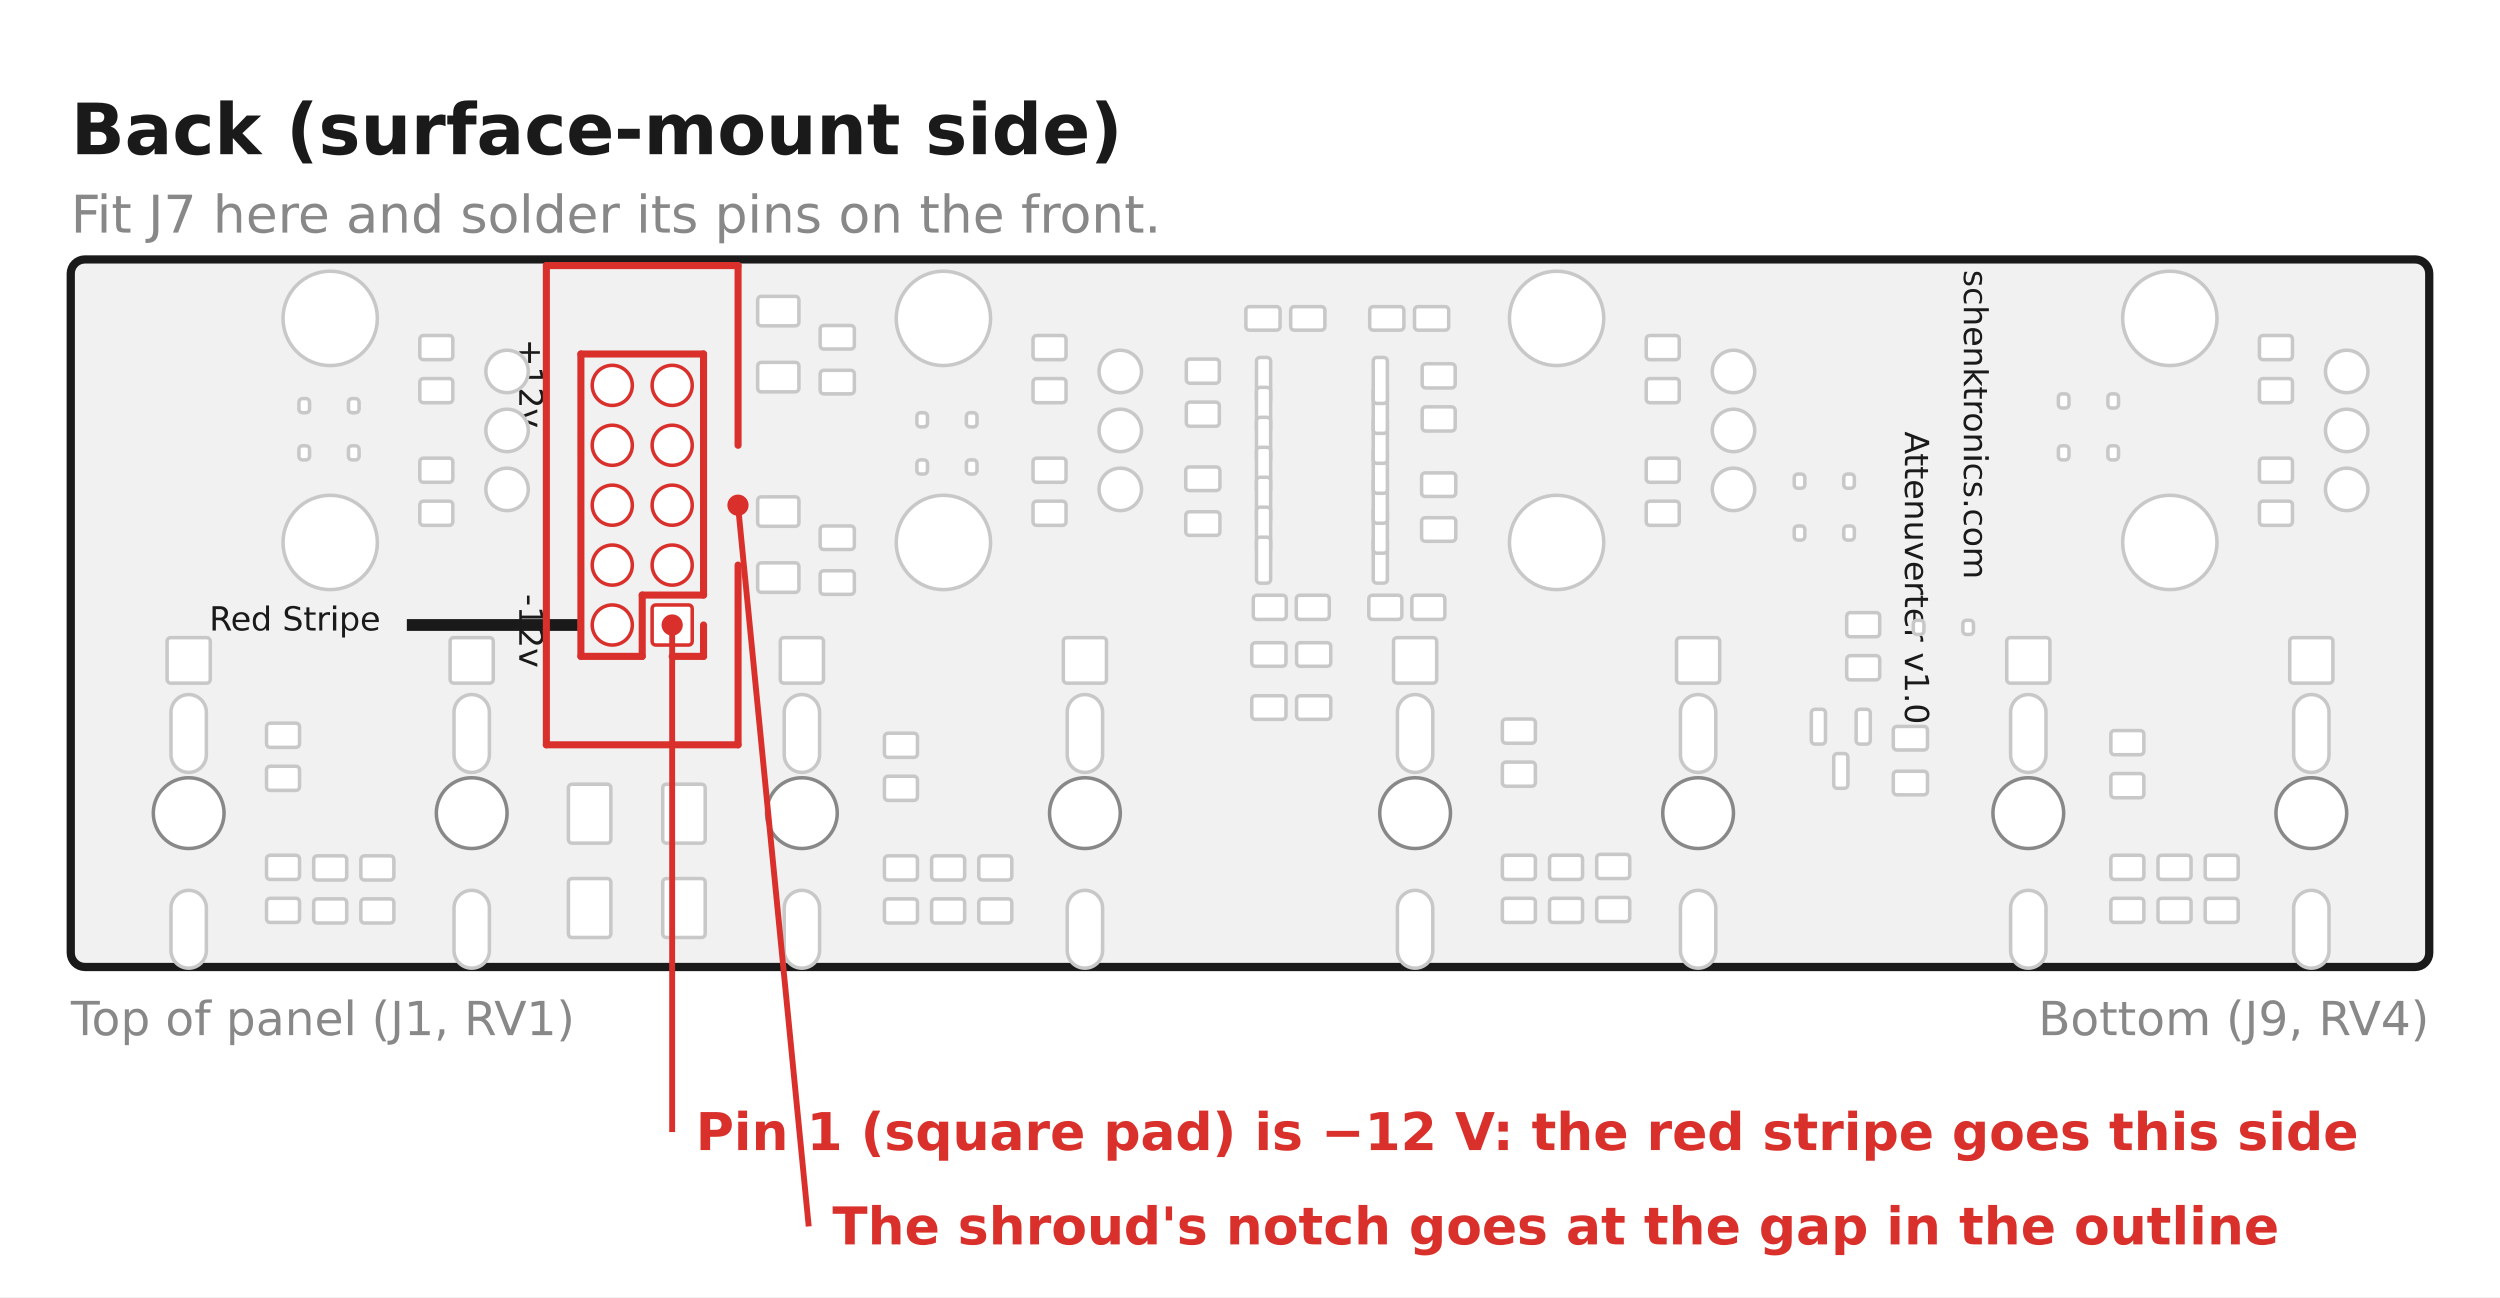
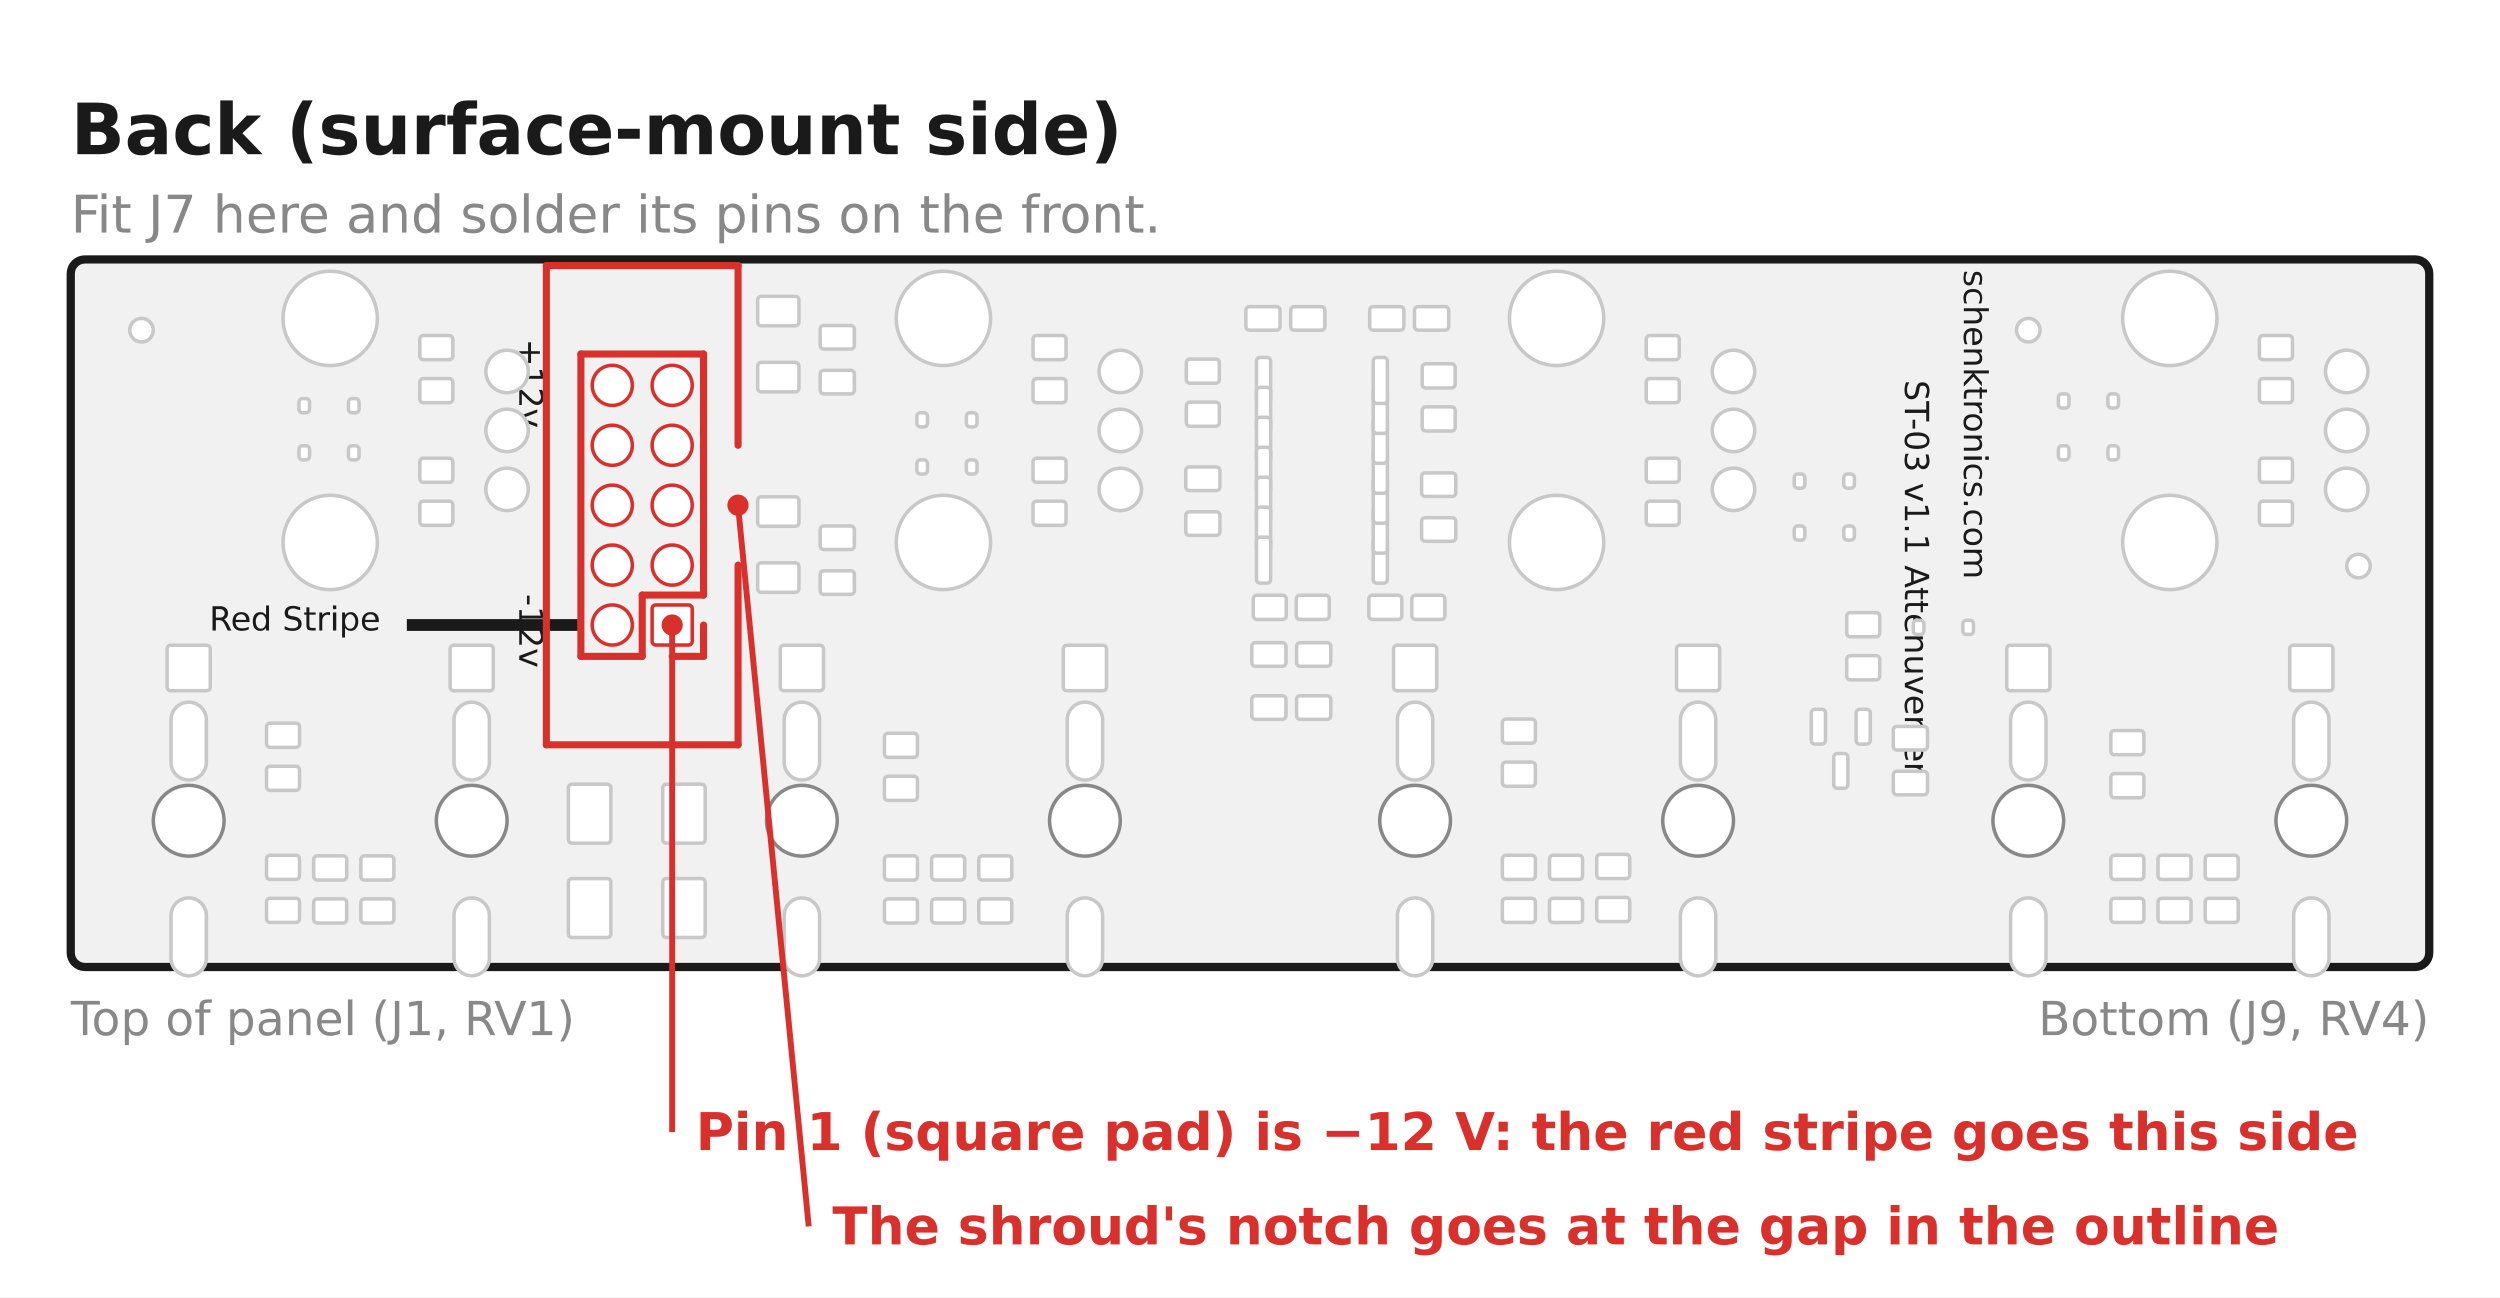
<svg xmlns="http://www.w3.org/2000/svg" viewBox="-3 -3 106 55.0" width="424" height="220">
  <rect x="-3" y="-3" width="106" height="55.0" fill="#fff" />
  <text x="0.00" y="2.50" font-family="DejaVu Sans, Helvetica, Arial, sans-serif" font-size="3" font-weight="bold" fill="#1a1a1a" text-anchor="start" dominant-baseline="central">Back (surface-mount side)</text>
  <text x="0.00" y="6.10" font-family="DejaVu Sans, Helvetica, Arial, sans-serif" font-size="2.2" font-weight="normal" fill="#888" text-anchor="start" dominant-baseline="central">Fit J7 here and solder its pins on the front.</text>
  <rect x="0" y="8" width="100.0" height="30.0" rx="0.6" fill="#f1f1f1" stroke="#1a1a1a" stroke-width="0.35" />
  <line x1="21.500" y1="23.500" x2="14.250" y2="23.500" stroke="#1a1a1a" stroke-width="0.5" />
-   <text x="78.25" y="21.50" font-family="DejaVu Sans, Helvetica, Arial, sans-serif" font-size="1.4" fill="#1a1a1a" text-anchor="middle" dominant-baseline="central" transform="rotate(-270 78.25 21.50)">Attenuverter v1.0</text>
+   <text x="78.25" y="21.50" font-family="DejaVu Sans, Helvetica, Arial, sans-serif" font-size="1.4" fill="#1a1a1a" text-anchor="middle" dominant-baseline="central" transform="rotate(-270 78.25 21.50)">ST-03 v1.1 Attenuverter</text>
  <text x="80.75" y="15.00" font-family="DejaVu Sans, Helvetica, Arial, sans-serif" font-size="1.4" fill="#1a1a1a" text-anchor="middle" dominant-baseline="central" transform="rotate(-270 80.75 15.00)">schenktronics.com</text>
  <text x="19.50" y="23.75" font-family="DejaVu Sans, Helvetica, Arial, sans-serif" font-size="1.4" fill="#1a1a1a" text-anchor="middle" dominant-baseline="central" transform="rotate(-270 19.50 23.75)">-12v</text>
  <text x="19.50" y="13.25" font-family="DejaVu Sans, Helvetica, Arial, sans-serif" font-size="1.4" fill="#1a1a1a" text-anchor="middle" dominant-baseline="central" transform="rotate(-270 19.50 13.25)">+12v</text>
  <text x="9.50" y="23.25" font-family="DejaVu Sans, Helvetica, Arial, sans-serif" font-size="1.4" fill="#1a1a1a" text-anchor="middle" dominant-baseline="central" transform="rotate(-360 9.50 23.25)">Red Stripe</text>
-   <rect x="41.500" y="29.977" width="3.0" height="3.0" rx="1.5" fill="#fff" stroke="#888" stroke-width="0.15" />
-   <rect x="42.085" y="24.035" width="1.83" height="1.93" rx="0.15" fill="#fff" stroke="#c8c8c8" stroke-width="0.15" />
-   <rect x="42.390" y="24.390" width="1.22" height="1.22" rx="0.61" fill="#fff" stroke="none" stroke-width="0.15" />
-   <rect x="42.250" y="34.750" width="1.5" height="3.3" rx="0.75" fill="#fff" stroke="#c8c8c8" stroke-width="0.15" />
-   <rect x="42.625" y="35.150" width="0.75" height="2.5" rx="0.375" fill="#fff" stroke="none" stroke-width="0.15" />
-   <rect x="42.250" y="26.450" width="1.5" height="3.3" rx="0.75" fill="#fff" stroke="#c8c8c8" stroke-width="0.15" />
-   <rect x="42.625" y="26.850" width="0.75" height="2.5" rx="0.375" fill="#fff" stroke="none" stroke-width="0.15" />
-   <rect x="3.500" y="29.977" width="3.0" height="3.0" rx="1.5" fill="#fff" stroke="#888" stroke-width="0.15" />
-   <rect x="4.085" y="24.035" width="1.83" height="1.93" rx="0.15" fill="#fff" stroke="#c8c8c8" stroke-width="0.15" />
-   <rect x="4.390" y="24.390" width="1.22" height="1.22" rx="0.61" fill="#fff" stroke="none" stroke-width="0.15" />
-   <rect x="4.250" y="34.750" width="1.5" height="3.3" rx="0.75" fill="#fff" stroke="#c8c8c8" stroke-width="0.15" />
-   <rect x="4.625" y="35.150" width="0.75" height="2.5" rx="0.375" fill="#fff" stroke="none" stroke-width="0.15" />
-   <rect x="4.250" y="26.450" width="1.5" height="3.3" rx="0.75" fill="#fff" stroke="#c8c8c8" stroke-width="0.15" />
-   <rect x="4.625" y="26.850" width="0.75" height="2.5" rx="0.375" fill="#fff" stroke="none" stroke-width="0.15" />
-   <rect x="67.500" y="29.977" width="3.0" height="3.0" rx="1.5" fill="#fff" stroke="#888" stroke-width="0.15" />
-   <rect x="68.085" y="24.035" width="1.83" height="1.93" rx="0.15" fill="#fff" stroke="#c8c8c8" stroke-width="0.15" />
-   <rect x="68.390" y="24.390" width="1.22" height="1.22" rx="0.61" fill="#fff" stroke="none" stroke-width="0.15" />
-   <rect x="68.250" y="34.750" width="1.5" height="3.3" rx="0.75" fill="#fff" stroke="#c8c8c8" stroke-width="0.15" />
-   <rect x="68.625" y="35.150" width="0.75" height="2.5" rx="0.375" fill="#fff" stroke="none" stroke-width="0.15" />
-   <rect x="68.250" y="26.450" width="1.5" height="3.3" rx="0.75" fill="#fff" stroke="#c8c8c8" stroke-width="0.15" />
-   <rect x="68.625" y="26.850" width="0.75" height="2.5" rx="0.375" fill="#fff" stroke="none" stroke-width="0.15" />
-   <rect x="29.500" y="29.977" width="3.0" height="3.0" rx="1.5" fill="#fff" stroke="#888" stroke-width="0.15" />
-   <rect x="30.085" y="24.035" width="1.83" height="1.93" rx="0.15" fill="#fff" stroke="#c8c8c8" stroke-width="0.15" />
-   <rect x="30.390" y="24.390" width="1.22" height="1.22" rx="0.61" fill="#fff" stroke="none" stroke-width="0.15" />
-   <rect x="30.250" y="34.750" width="1.5" height="3.3" rx="0.75" fill="#fff" stroke="#c8c8c8" stroke-width="0.15" />
-   <rect x="30.625" y="35.150" width="0.75" height="2.5" rx="0.375" fill="#fff" stroke="none" stroke-width="0.15" />
-   <rect x="30.250" y="26.450" width="1.5" height="3.3" rx="0.75" fill="#fff" stroke="#c8c8c8" stroke-width="0.15" />
-   <rect x="30.625" y="26.850" width="0.75" height="2.5" rx="0.375" fill="#fff" stroke="none" stroke-width="0.15" />
-   <rect x="93.500" y="29.977" width="3.0" height="3.0" rx="1.5" fill="#fff" stroke="#888" stroke-width="0.15" />
-   <rect x="94.085" y="24.035" width="1.83" height="1.93" rx="0.15" fill="#fff" stroke="#c8c8c8" stroke-width="0.15" />
-   <rect x="94.390" y="24.390" width="1.22" height="1.22" rx="0.61" fill="#fff" stroke="none" stroke-width="0.15" />
-   <rect x="94.250" y="34.750" width="1.5" height="3.3" rx="0.75" fill="#fff" stroke="#c8c8c8" stroke-width="0.15" />
-   <rect x="94.625" y="35.150" width="0.75" height="2.5" rx="0.375" fill="#fff" stroke="none" stroke-width="0.15" />
-   <rect x="94.250" y="26.450" width="1.5" height="3.3" rx="0.75" fill="#fff" stroke="#c8c8c8" stroke-width="0.15" />
-   <rect x="94.625" y="26.850" width="0.75" height="2.5" rx="0.375" fill="#fff" stroke="none" stroke-width="0.15" />
-   <rect x="81.500" y="29.977" width="3.0" height="3.0" rx="1.5" fill="#fff" stroke="#888" stroke-width="0.15" />
-   <rect x="82.085" y="24.035" width="1.83" height="1.93" rx="0.15" fill="#fff" stroke="#c8c8c8" stroke-width="0.15" />
-   <rect x="82.390" y="24.390" width="1.22" height="1.22" rx="0.61" fill="#fff" stroke="none" stroke-width="0.15" />
-   <rect x="82.250" y="34.750" width="1.5" height="3.3" rx="0.75" fill="#fff" stroke="#c8c8c8" stroke-width="0.15" />
-   <rect x="82.625" y="35.150" width="0.75" height="2.5" rx="0.375" fill="#fff" stroke="none" stroke-width="0.15" />
-   <rect x="82.250" y="26.450" width="1.5" height="3.3" rx="0.75" fill="#fff" stroke="#c8c8c8" stroke-width="0.15" />
-   <rect x="82.625" y="26.850" width="0.75" height="2.5" rx="0.375" fill="#fff" stroke="none" stroke-width="0.15" />
-   <rect x="55.500" y="29.977" width="3.0" height="3.0" rx="1.5" fill="#fff" stroke="#888" stroke-width="0.15" />
-   <rect x="56.085" y="24.035" width="1.83" height="1.93" rx="0.15" fill="#fff" stroke="#c8c8c8" stroke-width="0.15" />
-   <rect x="56.390" y="24.390" width="1.22" height="1.22" rx="0.61" fill="#fff" stroke="none" stroke-width="0.15" />
-   <rect x="56.250" y="34.750" width="1.5" height="3.3" rx="0.75" fill="#fff" stroke="#c8c8c8" stroke-width="0.15" />
-   <rect x="56.625" y="35.150" width="0.75" height="2.5" rx="0.375" fill="#fff" stroke="none" stroke-width="0.15" />
-   <rect x="56.250" y="26.450" width="1.5" height="3.3" rx="0.75" fill="#fff" stroke="#c8c8c8" stroke-width="0.15" />
-   <rect x="56.625" y="26.850" width="0.75" height="2.5" rx="0.375" fill="#fff" stroke="none" stroke-width="0.15" />
+   <rect x="41.500" y="30.299" width="3.0" height="3.0" rx="1.5" fill="#fff" stroke="#888" stroke-width="0.15" />
+   <rect x="42.085" y="24.357" width="1.83" height="1.93" rx="0.15" fill="#fff" stroke="#c8c8c8" stroke-width="0.15" />
+   <rect x="42.390" y="24.712" width="1.22" height="1.22" rx="0.61" fill="#fff" stroke="none" stroke-width="0.15" />
+   <rect x="42.250" y="35.072" width="1.5" height="3.3" rx="0.75" fill="#fff" stroke="#c8c8c8" stroke-width="0.15" />
+   <rect x="42.625" y="35.472" width="0.75" height="2.5" rx="0.375" fill="#fff" stroke="none" stroke-width="0.15" />
+   <rect x="42.250" y="26.772" width="1.5" height="3.3" rx="0.75" fill="#fff" stroke="#c8c8c8" stroke-width="0.15" />
+   <rect x="42.625" y="27.172" width="0.75" height="2.5" rx="0.375" fill="#fff" stroke="none" stroke-width="0.15" />
+   <rect x="3.500" y="30.299" width="3.0" height="3.0" rx="1.5" fill="#fff" stroke="#888" stroke-width="0.15" />
+   <rect x="4.085" y="24.357" width="1.83" height="1.93" rx="0.15" fill="#fff" stroke="#c8c8c8" stroke-width="0.15" />
+   <rect x="4.390" y="24.712" width="1.22" height="1.22" rx="0.61" fill="#fff" stroke="none" stroke-width="0.15" />
+   <rect x="4.250" y="35.072" width="1.5" height="3.3" rx="0.75" fill="#fff" stroke="#c8c8c8" stroke-width="0.15" />
+   <rect x="4.625" y="35.472" width="0.75" height="2.5" rx="0.375" fill="#fff" stroke="none" stroke-width="0.15" />
+   <rect x="4.250" y="26.772" width="1.5" height="3.3" rx="0.75" fill="#fff" stroke="#c8c8c8" stroke-width="0.15" />
+   <rect x="4.625" y="27.172" width="0.75" height="2.5" rx="0.375" fill="#fff" stroke="none" stroke-width="0.15" />
+   <rect x="67.500" y="30.299" width="3.0" height="3.0" rx="1.5" fill="#fff" stroke="#888" stroke-width="0.15" />
+   <rect x="68.085" y="24.357" width="1.83" height="1.93" rx="0.15" fill="#fff" stroke="#c8c8c8" stroke-width="0.15" />
+   <rect x="68.390" y="24.712" width="1.22" height="1.22" rx="0.61" fill="#fff" stroke="none" stroke-width="0.15" />
+   <rect x="68.250" y="35.072" width="1.5" height="3.3" rx="0.75" fill="#fff" stroke="#c8c8c8" stroke-width="0.15" />
+   <rect x="68.625" y="35.472" width="0.75" height="2.5" rx="0.375" fill="#fff" stroke="none" stroke-width="0.15" />
+   <rect x="68.250" y="26.772" width="1.5" height="3.3" rx="0.75" fill="#fff" stroke="#c8c8c8" stroke-width="0.15" />
+   <rect x="68.625" y="27.172" width="0.75" height="2.5" rx="0.375" fill="#fff" stroke="none" stroke-width="0.15" />
+   <rect x="29.500" y="30.299" width="3.0" height="3.0" rx="1.5" fill="#fff" stroke="#888" stroke-width="0.15" />
+   <rect x="30.085" y="24.357" width="1.83" height="1.93" rx="0.15" fill="#fff" stroke="#c8c8c8" stroke-width="0.15" />
+   <rect x="30.390" y="24.712" width="1.22" height="1.22" rx="0.61" fill="#fff" stroke="none" stroke-width="0.15" />
+   <rect x="30.250" y="35.072" width="1.5" height="3.3" rx="0.75" fill="#fff" stroke="#c8c8c8" stroke-width="0.15" />
+   <rect x="30.625" y="35.472" width="0.75" height="2.5" rx="0.375" fill="#fff" stroke="none" stroke-width="0.15" />
+   <rect x="30.250" y="26.772" width="1.5" height="3.3" rx="0.75" fill="#fff" stroke="#c8c8c8" stroke-width="0.15" />
+   <rect x="30.625" y="27.172" width="0.75" height="2.5" rx="0.375" fill="#fff" stroke="none" stroke-width="0.15" />
+   <rect x="93.500" y="30.299" width="3.0" height="3.0" rx="1.5" fill="#fff" stroke="#888" stroke-width="0.15" />
+   <rect x="94.085" y="24.357" width="1.83" height="1.93" rx="0.15" fill="#fff" stroke="#c8c8c8" stroke-width="0.15" />
+   <rect x="94.390" y="24.712" width="1.22" height="1.22" rx="0.61" fill="#fff" stroke="none" stroke-width="0.15" />
+   <rect x="94.250" y="35.072" width="1.5" height="3.3" rx="0.75" fill="#fff" stroke="#c8c8c8" stroke-width="0.15" />
+   <rect x="94.625" y="35.472" width="0.75" height="2.5" rx="0.375" fill="#fff" stroke="none" stroke-width="0.15" />
+   <rect x="94.250" y="26.772" width="1.5" height="3.3" rx="0.75" fill="#fff" stroke="#c8c8c8" stroke-width="0.15" />
+   <rect x="94.625" y="27.172" width="0.75" height="2.5" rx="0.375" fill="#fff" stroke="none" stroke-width="0.15" />
+   <rect x="81.500" y="30.299" width="3.0" height="3.0" rx="1.5" fill="#fff" stroke="#888" stroke-width="0.15" />
+   <rect x="82.085" y="24.357" width="1.83" height="1.93" rx="0.15" fill="#fff" stroke="#c8c8c8" stroke-width="0.15" />
+   <rect x="82.390" y="24.712" width="1.22" height="1.22" rx="0.61" fill="#fff" stroke="none" stroke-width="0.15" />
+   <rect x="82.250" y="35.072" width="1.5" height="3.3" rx="0.75" fill="#fff" stroke="#c8c8c8" stroke-width="0.15" />
+   <rect x="82.625" y="35.472" width="0.75" height="2.5" rx="0.375" fill="#fff" stroke="none" stroke-width="0.15" />
+   <rect x="82.250" y="26.772" width="1.5" height="3.3" rx="0.75" fill="#fff" stroke="#c8c8c8" stroke-width="0.15" />
+   <rect x="82.625" y="27.172" width="0.75" height="2.5" rx="0.375" fill="#fff" stroke="none" stroke-width="0.15" />
+   <rect x="55.500" y="30.299" width="3.0" height="3.0" rx="1.5" fill="#fff" stroke="#888" stroke-width="0.15" />
+   <rect x="56.085" y="24.357" width="1.83" height="1.93" rx="0.15" fill="#fff" stroke="#c8c8c8" stroke-width="0.15" />
+   <rect x="56.390" y="24.712" width="1.22" height="1.22" rx="0.61" fill="#fff" stroke="none" stroke-width="0.15" />
+   <rect x="56.250" y="35.072" width="1.5" height="3.3" rx="0.75" fill="#fff" stroke="#c8c8c8" stroke-width="0.15" />
+   <rect x="56.625" y="35.472" width="0.75" height="2.5" rx="0.375" fill="#fff" stroke="none" stroke-width="0.15" />
+   <rect x="56.250" y="26.772" width="1.5" height="3.3" rx="0.75" fill="#fff" stroke="#c8c8c8" stroke-width="0.15" />
+   <rect x="56.625" y="27.172" width="0.75" height="2.5" rx="0.375" fill="#fff" stroke="none" stroke-width="0.15" />
  <circle cx="37.000" cy="10.500" r="2.0" fill="#fff" stroke="#c8c8c8" stroke-width="0.15" />
  <rect x="36.000" y="9.500" width="2.0" height="2.0" rx="1.0" fill="#fff" stroke="none" stroke-width="0.15" />
  <circle cx="37.000" cy="20.000" r="2.0" fill="#fff" stroke="#c8c8c8" stroke-width="0.15" />
  <rect x="36.000" y="19.000" width="2.0" height="2.0" rx="1.0" fill="#fff" stroke="none" stroke-width="0.15" />
  <circle cx="44.500" cy="17.750" r="0.9" fill="#fff" stroke="#c8c8c8" stroke-width="0.15" />
  <rect x="44.000" y="17.250" width="1.0" height="1.0" rx="0.5" fill="#fff" stroke="none" stroke-width="0.15" />
  <circle cx="44.500" cy="15.250" r="0.9" fill="#fff" stroke="#c8c8c8" stroke-width="0.15" />
  <rect x="44.000" y="14.750" width="1.0" height="1.0" rx="0.5" fill="#fff" stroke="none" stroke-width="0.15" />
  <circle cx="44.500" cy="12.750" r="0.9" fill="#fff" stroke="#c8c8c8" stroke-width="0.15" />
  <rect x="44.000" y="12.250" width="1.0" height="1.0" rx="0.5" fill="#fff" stroke="none" stroke-width="0.15" />
  <circle cx="63.000" cy="10.500" r="2.0" fill="#fff" stroke="#c8c8c8" stroke-width="0.15" />
  <rect x="62.000" y="9.500" width="2.0" height="2.0" rx="1.0" fill="#fff" stroke="none" stroke-width="0.15" />
  <circle cx="63.000" cy="20.000" r="2.0" fill="#fff" stroke="#c8c8c8" stroke-width="0.15" />
  <rect x="62.000" y="19.000" width="2.0" height="2.0" rx="1.0" fill="#fff" stroke="none" stroke-width="0.15" />
  <circle cx="70.500" cy="17.750" r="0.9" fill="#fff" stroke="#c8c8c8" stroke-width="0.15" />
  <rect x="70.000" y="17.250" width="1.0" height="1.0" rx="0.5" fill="#fff" stroke="none" stroke-width="0.15" />
  <circle cx="70.500" cy="15.250" r="0.9" fill="#fff" stroke="#c8c8c8" stroke-width="0.15" />
  <rect x="70.000" y="14.750" width="1.0" height="1.0" rx="0.5" fill="#fff" stroke="none" stroke-width="0.15" />
  <circle cx="70.500" cy="12.750" r="0.9" fill="#fff" stroke="#c8c8c8" stroke-width="0.15" />
  <rect x="70.000" y="12.250" width="1.0" height="1.0" rx="0.5" fill="#fff" stroke="none" stroke-width="0.15" />
  <circle cx="89.000" cy="10.500" r="2.0" fill="#fff" stroke="#c8c8c8" stroke-width="0.15" />
  <rect x="88.000" y="9.500" width="2.0" height="2.0" rx="1.0" fill="#fff" stroke="none" stroke-width="0.15" />
  <circle cx="89.000" cy="20.000" r="2.0" fill="#fff" stroke="#c8c8c8" stroke-width="0.15" />
  <rect x="88.000" y="19.000" width="2.0" height="2.0" rx="1.0" fill="#fff" stroke="none" stroke-width="0.15" />
  <circle cx="96.500" cy="17.750" r="0.9" fill="#fff" stroke="#c8c8c8" stroke-width="0.15" />
  <rect x="96.000" y="17.250" width="1.0" height="1.0" rx="0.5" fill="#fff" stroke="none" stroke-width="0.15" />
  <circle cx="96.500" cy="15.250" r="0.9" fill="#fff" stroke="#c8c8c8" stroke-width="0.15" />
  <rect x="96.000" y="14.750" width="1.0" height="1.0" rx="0.5" fill="#fff" stroke="none" stroke-width="0.15" />
  <circle cx="96.500" cy="12.750" r="0.9" fill="#fff" stroke="#c8c8c8" stroke-width="0.15" />
  <rect x="96.000" y="12.250" width="1.0" height="1.0" rx="0.5" fill="#fff" stroke="none" stroke-width="0.15" />
  <circle cx="11.000" cy="10.500" r="2.0" fill="#fff" stroke="#c8c8c8" stroke-width="0.15" />
  <rect x="10.000" y="9.500" width="2.0" height="2.0" rx="1.0" fill="#fff" stroke="none" stroke-width="0.15" />
  <circle cx="11.000" cy="20.000" r="2.0" fill="#fff" stroke="#c8c8c8" stroke-width="0.15" />
  <rect x="10.000" y="19.000" width="2.0" height="2.0" rx="1.0" fill="#fff" stroke="none" stroke-width="0.15" />
  <circle cx="18.500" cy="17.750" r="0.9" fill="#fff" stroke="#c8c8c8" stroke-width="0.15" />
  <rect x="18.000" y="17.250" width="1.0" height="1.0" rx="0.5" fill="#fff" stroke="none" stroke-width="0.15" />
  <circle cx="18.500" cy="15.250" r="0.9" fill="#fff" stroke="#c8c8c8" stroke-width="0.15" />
  <rect x="18.000" y="14.750" width="1.0" height="1.0" rx="0.5" fill="#fff" stroke="none" stroke-width="0.15" />
  <circle cx="18.500" cy="12.750" r="0.9" fill="#fff" stroke="#c8c8c8" stroke-width="0.15" />
  <rect x="18.000" y="12.250" width="1.0" height="1.0" rx="0.5" fill="#fff" stroke="none" stroke-width="0.15" />
-   <rect x="15.500" y="29.977" width="3.0" height="3.0" rx="1.5" fill="#fff" stroke="#888" stroke-width="0.15" />
-   <rect x="16.085" y="24.035" width="1.83" height="1.93" rx="0.15" fill="#fff" stroke="#c8c8c8" stroke-width="0.15" />
-   <rect x="16.390" y="24.390" width="1.22" height="1.22" rx="0.61" fill="#fff" stroke="none" stroke-width="0.15" />
-   <rect x="16.250" y="34.750" width="1.5" height="3.3" rx="0.75" fill="#fff" stroke="#c8c8c8" stroke-width="0.15" />
-   <rect x="16.625" y="35.150" width="0.75" height="2.5" rx="0.375" fill="#fff" stroke="none" stroke-width="0.15" />
-   <rect x="16.250" y="26.450" width="1.5" height="3.3" rx="0.75" fill="#fff" stroke="#c8c8c8" stroke-width="0.15" />
-   <rect x="16.625" y="26.850" width="0.75" height="2.5" rx="0.375" fill="#fff" stroke="none" stroke-width="0.15" />
+   <rect x="15.500" y="30.299" width="3.0" height="3.0" rx="1.5" fill="#fff" stroke="#888" stroke-width="0.15" />
+   <rect x="16.085" y="24.357" width="1.83" height="1.93" rx="0.15" fill="#fff" stroke="#c8c8c8" stroke-width="0.15" />
+   <rect x="16.390" y="24.712" width="1.22" height="1.22" rx="0.61" fill="#fff" stroke="none" stroke-width="0.15" />
+   <rect x="16.250" y="35.072" width="1.5" height="3.3" rx="0.75" fill="#fff" stroke="#c8c8c8" stroke-width="0.15" />
+   <rect x="16.625" y="35.472" width="0.75" height="2.5" rx="0.375" fill="#fff" stroke="none" stroke-width="0.15" />
+   <rect x="16.250" y="26.772" width="1.5" height="3.3" rx="0.75" fill="#fff" stroke="#c8c8c8" stroke-width="0.15" />
+   <rect x="16.625" y="27.172" width="0.75" height="2.5" rx="0.375" fill="#fff" stroke="none" stroke-width="0.15" />
  <rect x="50.075" y="24.250" width="1.45" height="1.0" rx="0.15" fill="#fff" stroke="#c8c8c8" stroke-width="0.15" />
  <rect x="51.975" y="24.250" width="1.45" height="1.0" rx="0.15" fill="#fff" stroke="#c8c8c8" stroke-width="0.15" />
  <rect x="51.975" y="26.500" width="1.45" height="1.0" rx="0.15" fill="#fff" stroke="#c8c8c8" stroke-width="0.15" />
  <rect x="50.075" y="26.500" width="1.45" height="1.0" rx="0.15" fill="#fff" stroke="#c8c8c8" stroke-width="0.15" />
  <rect x="77.275" y="27.800" width="1.45" height="1.0" rx="0.15" fill="#fff" stroke="#c8c8c8" stroke-width="0.15" />
  <rect x="77.275" y="29.700" width="1.45" height="1.0" rx="0.15" fill="#fff" stroke="#c8c8c8" stroke-width="0.15" />
  <rect x="49.825" y="10.000" width="1.45" height="1.0" rx="0.15" fill="#fff" stroke="#c8c8c8" stroke-width="0.15" />
  <rect x="51.725" y="10.000" width="1.45" height="1.0" rx="0.15" fill="#fff" stroke="#c8c8c8" stroke-width="0.15" />
  <rect x="31.775" y="19.300" width="1.45" height="1.0" rx="0.15" fill="#fff" stroke="#c8c8c8" stroke-width="0.15" />
  <rect x="31.775" y="21.200" width="1.45" height="1.0" rx="0.15" fill="#fff" stroke="#c8c8c8" stroke-width="0.15" />
  <rect x="47.275" y="16.800" width="1.45" height="1.0" rx="0.15" fill="#fff" stroke="#c8c8c8" stroke-width="0.15" />
  <rect x="47.275" y="18.700" width="1.45" height="1.0" rx="0.15" fill="#fff" stroke="#c8c8c8" stroke-width="0.15" />
  <rect x="56.975" y="10.000" width="1.45" height="1.0" rx="0.15" fill="#fff" stroke="#c8c8c8" stroke-width="0.15" />
  <rect x="55.075" y="10.000" width="1.45" height="1.0" rx="0.15" fill="#fff" stroke="#c8c8c8" stroke-width="0.15" />
  <rect x="31.775" y="12.700" width="1.45" height="1.0" rx="0.15" fill="#fff" stroke="#c8c8c8" stroke-width="0.15" />
  <rect x="31.775" y="10.800" width="1.45" height="1.0" rx="0.15" fill="#fff" stroke="#c8c8c8" stroke-width="0.15" />
  <rect x="25.100" y="34.250" width="1.8" height="2.5" rx="0.15" fill="#fff" stroke="#c8c8c8" stroke-width="0.15" />
  <rect x="25.100" y="30.250" width="1.8" height="2.5" rx="0.15" fill="#fff" stroke="#c8c8c8" stroke-width="0.15" />
  <rect x="75.700" y="27.075" width="0.6" height="1.475" rx="0.15" fill="#fff" stroke="#c8c8c8" stroke-width="0.15" />
  <rect x="73.800" y="27.075" width="0.6" height="1.475" rx="0.15" fill="#fff" stroke="#c8c8c8" stroke-width="0.15" />
  <rect x="74.750" y="28.950" width="0.6" height="1.475" rx="0.15" fill="#fff" stroke="#c8c8c8" stroke-width="0.15" />
  <rect x="92.800" y="11.225" width="1.4" height="1.025" rx="0.15" fill="#fff" stroke="#c8c8c8" stroke-width="0.15" />
  <rect x="92.800" y="13.050" width="1.4" height="1.025" rx="0.15" fill="#fff" stroke="#c8c8c8" stroke-width="0.15" />
  <rect x="90.500" y="35.087" width="1.4" height="1.025" rx="0.15" fill="#fff" stroke="#c8c8c8" stroke-width="0.15" />
  <rect x="90.500" y="33.263" width="1.4" height="1.025" rx="0.15" fill="#fff" stroke="#c8c8c8" stroke-width="0.15" />
  <rect x="57.300" y="12.425" width="1.4" height="1.025" rx="0.15" fill="#fff" stroke="#c8c8c8" stroke-width="0.15" />
  <rect x="57.300" y="14.250" width="1.4" height="1.025" rx="0.15" fill="#fff" stroke="#c8c8c8" stroke-width="0.15" />
  <rect x="66.800" y="16.425" width="1.4" height="1.025" rx="0.15" fill="#fff" stroke="#c8c8c8" stroke-width="0.15" />
  <rect x="66.800" y="18.250" width="1.4" height="1.025" rx="0.15" fill="#fff" stroke="#c8c8c8" stroke-width="0.15" />
  <rect x="36.500" y="33.288" width="1.4" height="1.025" rx="0.15" fill="#fff" stroke="#c8c8c8" stroke-width="0.15" />
  <rect x="36.500" y="35.112" width="1.4" height="1.025" rx="0.15" fill="#fff" stroke="#c8c8c8" stroke-width="0.15" />
  <rect x="64.700" y="35.050" width="1.4" height="1.025" rx="0.15" fill="#fff" stroke="#c8c8c8" stroke-width="0.15" />
  <rect x="64.700" y="33.225" width="1.4" height="1.025" rx="0.15" fill="#fff" stroke="#c8c8c8" stroke-width="0.15" />
  <rect x="62.700" y="33.263" width="1.4" height="1.025" rx="0.15" fill="#fff" stroke="#c8c8c8" stroke-width="0.15" />
  <rect x="62.700" y="35.088" width="1.4" height="1.025" rx="0.15" fill="#fff" stroke="#c8c8c8" stroke-width="0.15" />
  <rect x="40.800" y="11.225" width="1.4" height="1.025" rx="0.15" fill="#fff" stroke="#c8c8c8" stroke-width="0.15" />
  <rect x="40.800" y="13.050" width="1.4" height="1.025" rx="0.15" fill="#fff" stroke="#c8c8c8" stroke-width="0.15" />
  <rect x="14.800" y="11.225" width="1.4" height="1.025" rx="0.15" fill="#fff" stroke="#c8c8c8" stroke-width="0.15" />
  <rect x="14.800" y="13.050" width="1.4" height="1.025" rx="0.15" fill="#fff" stroke="#c8c8c8" stroke-width="0.15" />
  <rect x="29.125" y="18.065" width="1.75" height="1.25" rx="0.15" fill="#fff" stroke="#c8c8c8" stroke-width="0.15" />
  <rect x="29.125" y="20.865" width="1.75" height="1.25" rx="0.15" fill="#fff" stroke="#c8c8c8" stroke-width="0.15" />
  <rect x="40.800" y="16.425" width="1.4" height="1.025" rx="0.15" fill="#fff" stroke="#c8c8c8" stroke-width="0.15" />
  <rect x="40.800" y="18.250" width="1.4" height="1.025" rx="0.15" fill="#fff" stroke="#c8c8c8" stroke-width="0.15" />
  <rect x="88.500" y="33.263" width="1.4" height="1.025" rx="0.15" fill="#fff" stroke="#c8c8c8" stroke-width="0.15" />
  <rect x="88.500" y="35.087" width="1.4" height="1.025" rx="0.15" fill="#fff" stroke="#c8c8c8" stroke-width="0.15" />
  <rect x="21.100" y="34.250" width="1.8" height="2.5" rx="0.15" fill="#fff" stroke="#c8c8c8" stroke-width="0.15" />
  <rect x="21.100" y="30.250" width="1.8" height="2.5" rx="0.15" fill="#fff" stroke="#c8c8c8" stroke-width="0.15" />
  <rect x="75.300" y="24.800" width="1.4" height="1.025" rx="0.15" fill="#fff" stroke="#c8c8c8" stroke-width="0.15" />
  <rect x="75.300" y="22.975" width="1.4" height="1.025" rx="0.15" fill="#fff" stroke="#c8c8c8" stroke-width="0.15" />
  <rect x="66.800" y="11.225" width="1.4" height="1.025" rx="0.15" fill="#fff" stroke="#c8c8c8" stroke-width="0.15" />
  <rect x="66.800" y="13.050" width="1.4" height="1.025" rx="0.15" fill="#fff" stroke="#c8c8c8" stroke-width="0.15" />
  <rect x="50.138" y="22.238" width="1.4" height="1.025" rx="0.15" fill="#fff" stroke="#c8c8c8" stroke-width="0.15" />
  <rect x="51.962" y="22.238" width="1.4" height="1.025" rx="0.15" fill="#fff" stroke="#c8c8c8" stroke-width="0.15" />
  <rect x="10.300" y="33.288" width="1.4" height="1.025" rx="0.15" fill="#fff" stroke="#c8c8c8" stroke-width="0.15" />
  <rect x="10.300" y="35.112" width="1.4" height="1.025" rx="0.15" fill="#fff" stroke="#c8c8c8" stroke-width="0.15" />
  <rect x="12.300" y="35.112" width="1.4" height="1.025" rx="0.15" fill="#fff" stroke="#c8c8c8" stroke-width="0.15" />
  <rect x="12.300" y="33.288" width="1.4" height="1.025" rx="0.15" fill="#fff" stroke="#c8c8c8" stroke-width="0.15" />
  <rect x="92.800" y="16.425" width="1.4" height="1.025" rx="0.15" fill="#fff" stroke="#c8c8c8" stroke-width="0.15" />
  <rect x="92.800" y="18.250" width="1.4" height="1.025" rx="0.15" fill="#fff" stroke="#c8c8c8" stroke-width="0.15" />
  <rect x="56.862" y="22.238" width="1.4" height="1.025" rx="0.15" fill="#fff" stroke="#c8c8c8" stroke-width="0.15" />
  <rect x="55.038" y="22.238" width="1.4" height="1.025" rx="0.15" fill="#fff" stroke="#c8c8c8" stroke-width="0.15" />
  <rect x="24.650" y="22.650" width="1.7" height="1.7" rx="0.15" fill="#fff" stroke="#d9302c" stroke-width="0.15" />
  <rect x="25.000" y="23.000" width="1.0" height="1.0" rx="0.5" fill="#fff" stroke="none" stroke-width="0.15" />
  <rect x="22.110" y="22.650" width="1.7" height="1.7" rx="0.85" fill="#fff" stroke="#d9302c" stroke-width="0.15" />
  <rect x="22.460" y="23.000" width="1.0" height="1.0" rx="0.5" fill="#fff" stroke="none" stroke-width="0.15" />
  <rect x="24.650" y="20.110" width="1.7" height="1.7" rx="0.85" fill="#fff" stroke="#d9302c" stroke-width="0.15" />
  <rect x="25.000" y="20.460" width="1.0" height="1.0" rx="0.5" fill="#fff" stroke="none" stroke-width="0.15" />
  <rect x="22.110" y="20.110" width="1.7" height="1.7" rx="0.85" fill="#fff" stroke="#d9302c" stroke-width="0.15" />
  <rect x="22.460" y="20.460" width="1.0" height="1.0" rx="0.5" fill="#fff" stroke="none" stroke-width="0.15" />
  <rect x="24.650" y="17.570" width="1.7" height="1.7" rx="0.85" fill="#fff" stroke="#d9302c" stroke-width="0.15" />
  <rect x="25.000" y="17.920" width="1.0" height="1.0" rx="0.5" fill="#fff" stroke="none" stroke-width="0.15" />
  <rect x="22.110" y="17.570" width="1.7" height="1.7" rx="0.85" fill="#fff" stroke="#d9302c" stroke-width="0.15" />
  <rect x="22.460" y="17.920" width="1.0" height="1.0" rx="0.5" fill="#fff" stroke="none" stroke-width="0.15" />
  <rect x="24.650" y="15.030" width="1.7" height="1.7" rx="0.85" fill="#fff" stroke="#d9302c" stroke-width="0.15" />
  <rect x="25.000" y="15.380" width="1.0" height="1.0" rx="0.5" fill="#fff" stroke="none" stroke-width="0.15" />
  <rect x="22.110" y="15.030" width="1.7" height="1.7" rx="0.85" fill="#fff" stroke="#d9302c" stroke-width="0.15" />
  <rect x="22.460" y="15.380" width="1.0" height="1.0" rx="0.5" fill="#fff" stroke="none" stroke-width="0.15" />
  <rect x="24.650" y="12.490" width="1.7" height="1.7" rx="0.85" fill="#fff" stroke="#d9302c" stroke-width="0.15" />
  <rect x="25.000" y="12.840" width="1.0" height="1.0" rx="0.5" fill="#fff" stroke="none" stroke-width="0.15" />
  <rect x="22.110" y="12.490" width="1.7" height="1.7" rx="0.85" fill="#fff" stroke="#d9302c" stroke-width="0.15" />
  <rect x="22.460" y="12.840" width="1.0" height="1.0" rx="0.5" fill="#fff" stroke="none" stroke-width="0.15" />
  <line x1="20.166" y1="8.260" x2="20.166" y2="28.580" stroke="#d9302c" stroke-width="0.3" stroke-linecap="round" />
  <line x1="28.294" y1="8.260" x2="20.166" y2="8.260" stroke="#d9302c" stroke-width="0.3" stroke-linecap="round" />
  <line x1="26.830" y1="12.010" x2="21.630" y2="12.010" stroke="#d9302c" stroke-width="0.3" stroke-linecap="round" />
  <line x1="28.294" y1="15.880" x2="28.294" y2="8.260" stroke="#d9302c" stroke-width="0.3" stroke-linecap="round" />
  <line x1="24.230" y1="22.230" x2="24.230" y2="24.830" stroke="#d9302c" stroke-width="0.3" stroke-linecap="round" />
  <line x1="26.830" y1="22.230" x2="26.830" y2="12.010" stroke="#d9302c" stroke-width="0.3" stroke-linecap="round" />
  <line x1="26.830" y1="22.230" x2="24.230" y2="22.230" stroke="#d9302c" stroke-width="0.3" stroke-linecap="round" />
  <line x1="26.830" y1="23.500" x2="26.830" y2="24.830" stroke="#d9302c" stroke-width="0.3" stroke-linecap="round" />
  <line x1="21.630" y1="24.830" x2="21.630" y2="12.010" stroke="#d9302c" stroke-width="0.3" stroke-linecap="round" />
  <line x1="24.230" y1="24.830" x2="21.630" y2="24.830" stroke="#d9302c" stroke-width="0.3" stroke-linecap="round" />
  <line x1="26.830" y1="24.830" x2="25.500" y2="24.830" stroke="#d9302c" stroke-width="0.3" stroke-linecap="round" />
  <line x1="20.166" y1="28.580" x2="28.294" y2="28.580" stroke="#d9302c" stroke-width="0.3" stroke-linecap="round" />
  <line x1="28.294" y1="28.580" x2="28.294" y2="20.960" stroke="#d9302c" stroke-width="0.3" stroke-linecap="round" />
  <text x="-46.000" y="-87.500" font-family="DejaVu Sans, Helvetica, Arial, sans-serif" font-size="1.6" font-weight="bold" fill="#d9302c" text-anchor="middle" dominant-baseline="central">J7</text>
  <rect x="29.125" y="9.565" width="1.75" height="1.25" rx="0.15" fill="#fff" stroke="#c8c8c8" stroke-width="0.15" />
  <rect x="29.125" y="12.365" width="1.75" height="1.25" rx="0.15" fill="#fff" stroke="#c8c8c8" stroke-width="0.15" />
  <rect x="50.275" y="12.155" width="0.6" height="1.95" rx="0.15" fill="#fff" stroke="#c8c8c8" stroke-width="0.15" />
  <rect x="50.275" y="13.425" width="0.6" height="1.95" rx="0.15" fill="#fff" stroke="#c8c8c8" stroke-width="0.15" />
  <rect x="50.275" y="14.695" width="0.6" height="1.95" rx="0.15" fill="#fff" stroke="#c8c8c8" stroke-width="0.15" />
  <rect x="50.275" y="15.965" width="0.6" height="1.95" rx="0.15" fill="#fff" stroke="#c8c8c8" stroke-width="0.15" />
  <rect x="50.275" y="17.235" width="0.6" height="1.95" rx="0.15" fill="#fff" stroke="#c8c8c8" stroke-width="0.15" />
  <rect x="50.275" y="18.505" width="0.6" height="1.95" rx="0.15" fill="#fff" stroke="#c8c8c8" stroke-width="0.15" />
  <rect x="50.275" y="19.775" width="0.6" height="1.95" rx="0.15" fill="#fff" stroke="#c8c8c8" stroke-width="0.15" />
  <rect x="55.225" y="19.775" width="0.6" height="1.95" rx="0.15" fill="#fff" stroke="#c8c8c8" stroke-width="0.15" />
  <rect x="55.225" y="18.505" width="0.6" height="1.95" rx="0.15" fill="#fff" stroke="#c8c8c8" stroke-width="0.15" />
  <rect x="55.225" y="17.235" width="0.6" height="1.95" rx="0.15" fill="#fff" stroke="#c8c8c8" stroke-width="0.15" />
  <rect x="55.225" y="15.965" width="0.6" height="1.95" rx="0.15" fill="#fff" stroke="#c8c8c8" stroke-width="0.15" />
  <rect x="55.225" y="14.695" width="0.6" height="1.95" rx="0.15" fill="#fff" stroke="#c8c8c8" stroke-width="0.15" />
  <rect x="55.225" y="13.425" width="0.6" height="1.95" rx="0.15" fill="#fff" stroke="#c8c8c8" stroke-width="0.15" />
  <rect x="55.225" y="12.155" width="0.6" height="1.95" rx="0.15" fill="#fff" stroke="#c8c8c8" stroke-width="0.15" />
  <rect x="14.800" y="16.425" width="1.4" height="1.025" rx="0.15" fill="#fff" stroke="#c8c8c8" stroke-width="0.15" />
  <rect x="14.800" y="18.250" width="1.4" height="1.025" rx="0.15" fill="#fff" stroke="#c8c8c8" stroke-width="0.15" />
  <rect x="38.500" y="35.112" width="1.4" height="1.025" rx="0.15" fill="#fff" stroke="#c8c8c8" stroke-width="0.15" />
  <rect x="38.500" y="33.288" width="1.4" height="1.025" rx="0.15" fill="#fff" stroke="#c8c8c8" stroke-width="0.15" />
  <rect x="47.300" y="12.225" width="1.4" height="1.025" rx="0.15" fill="#fff" stroke="#c8c8c8" stroke-width="0.15" />
  <rect x="47.300" y="14.050" width="1.4" height="1.025" rx="0.15" fill="#fff" stroke="#c8c8c8" stroke-width="0.15" />
  <rect x="57.275" y="18.950" width="1.45" height="1.0" rx="0.15" fill="#fff" stroke="#c8c8c8" stroke-width="0.15" />
  <rect x="57.275" y="17.050" width="1.45" height="1.0" rx="0.15" fill="#fff" stroke="#c8c8c8" stroke-width="0.15" />
  <rect x="80.225" y="23.300" width="0.45" height="0.6" rx="0.15" fill="#fff" stroke="#c8c8c8" stroke-width="0.15" />
  <rect x="78.125" y="23.300" width="0.45" height="0.6" rx="0.15" fill="#fff" stroke="#c8c8c8" stroke-width="0.15" />
+   <circle cx="97.000" cy="21.000" r="0.5" fill="#fff" stroke="#c8c8c8" stroke-width="0.15" />
  <rect x="75.175" y="17.100" width="0.45" height="0.6" rx="0.15" fill="#fff" stroke="#c8c8c8" stroke-width="0.15" />
  <rect x="73.075" y="17.100" width="0.45" height="0.6" rx="0.15" fill="#fff" stroke="#c8c8c8" stroke-width="0.15" />
  <rect x="34.500" y="29.912" width="1.4" height="1.025" rx="0.15" fill="#fff" stroke="#c8c8c8" stroke-width="0.15" />
  <rect x="34.500" y="28.088" width="1.4" height="1.025" rx="0.15" fill="#fff" stroke="#c8c8c8" stroke-width="0.15" />
  <rect x="11.775" y="13.900" width="0.45" height="0.6" rx="0.15" fill="#fff" stroke="#c8c8c8" stroke-width="0.15" />
  <rect x="9.675" y="13.900" width="0.45" height="0.6" rx="0.15" fill="#fff" stroke="#c8c8c8" stroke-width="0.15" />
  <rect x="60.700" y="29.312" width="1.4" height="1.025" rx="0.15" fill="#fff" stroke="#c8c8c8" stroke-width="0.15" />
  <rect x="60.700" y="27.488" width="1.4" height="1.025" rx="0.15" fill="#fff" stroke="#c8c8c8" stroke-width="0.15" />
  <rect x="8.300" y="29.488" width="1.4" height="1.025" rx="0.15" fill="#fff" stroke="#c8c8c8" stroke-width="0.15" />
  <rect x="8.300" y="27.663" width="1.4" height="1.025" rx="0.15" fill="#fff" stroke="#c8c8c8" stroke-width="0.15" />
  <rect x="86.500" y="29.800" width="1.4" height="1.025" rx="0.15" fill="#fff" stroke="#c8c8c8" stroke-width="0.15" />
  <rect x="86.500" y="27.975" width="1.4" height="1.025" rx="0.15" fill="#fff" stroke="#c8c8c8" stroke-width="0.15" />
  <rect x="86.500" y="35.087" width="1.4" height="1.025" rx="0.15" fill="#fff" stroke="#c8c8c8" stroke-width="0.15" />
  <rect x="86.500" y="33.263" width="1.4" height="1.025" rx="0.15" fill="#fff" stroke="#c8c8c8" stroke-width="0.15" />
+   <circle cx="83.000" cy="11.000" r="0.5" fill="#fff" stroke="#c8c8c8" stroke-width="0.15" />
+   <circle cx="3.000" cy="11.000" r="0.5" fill="#fff" stroke="#c8c8c8" stroke-width="0.15" />
  <rect x="86.375" y="13.700" width="0.45" height="0.6" rx="0.15" fill="#fff" stroke="#c8c8c8" stroke-width="0.15" />
  <rect x="84.275" y="13.700" width="0.45" height="0.6" rx="0.15" fill="#fff" stroke="#c8c8c8" stroke-width="0.15" />
  <rect x="37.975" y="16.500" width="0.45" height="0.6" rx="0.15" fill="#fff" stroke="#c8c8c8" stroke-width="0.15" />
  <rect x="35.875" y="16.500" width="0.45" height="0.6" rx="0.15" fill="#fff" stroke="#c8c8c8" stroke-width="0.15" />
  <rect x="86.375" y="15.900" width="0.45" height="0.6" rx="0.15" fill="#fff" stroke="#c8c8c8" stroke-width="0.15" />
  <rect x="84.275" y="15.900" width="0.45" height="0.6" rx="0.15" fill="#fff" stroke="#c8c8c8" stroke-width="0.15" />
  <rect x="11.775" y="15.900" width="0.45" height="0.6" rx="0.15" fill="#fff" stroke="#c8c8c8" stroke-width="0.15" />
  <rect x="9.675" y="15.900" width="0.45" height="0.6" rx="0.15" fill="#fff" stroke="#c8c8c8" stroke-width="0.15" />
  <rect x="34.500" y="35.112" width="1.4" height="1.025" rx="0.15" fill="#fff" stroke="#c8c8c8" stroke-width="0.15" />
  <rect x="34.500" y="33.288" width="1.4" height="1.025" rx="0.15" fill="#fff" stroke="#c8c8c8" stroke-width="0.15" />
  <rect x="37.975" y="14.500" width="0.45" height="0.6" rx="0.15" fill="#fff" stroke="#c8c8c8" stroke-width="0.15" />
  <rect x="35.875" y="14.500" width="0.45" height="0.6" rx="0.15" fill="#fff" stroke="#c8c8c8" stroke-width="0.15" />
  <rect x="75.175" y="19.300" width="0.45" height="0.6" rx="0.15" fill="#fff" stroke="#c8c8c8" stroke-width="0.15" />
  <rect x="73.075" y="19.300" width="0.45" height="0.6" rx="0.15" fill="#fff" stroke="#c8c8c8" stroke-width="0.15" />
  <rect x="60.700" y="35.087" width="1.4" height="1.025" rx="0.15" fill="#fff" stroke="#c8c8c8" stroke-width="0.15" />
  <rect x="60.700" y="33.263" width="1.4" height="1.025" rx="0.15" fill="#fff" stroke="#c8c8c8" stroke-width="0.15" />
  <rect x="8.300" y="33.263" width="1.4" height="1.025" rx="0.15" fill="#fff" stroke="#c8c8c8" stroke-width="0.15" />
  <rect x="8.300" y="35.087" width="1.4" height="1.025" rx="0.15" fill="#fff" stroke="#c8c8c8" stroke-width="0.15" />
  <line x1="25.50" y1="23.50" x2="25.50" y2="45.00" stroke="#d9302c" stroke-width="0.25" />
  <circle cx="25.50" cy="23.50" r="0.45" fill="#d9302c" />
  <text x="26.50" y="45.00" font-family="DejaVu Sans, Helvetica, Arial, sans-serif" font-size="2.2" font-weight="bold" fill="#d9302c" text-anchor="start" dominant-baseline="central">Pin 1 (square pad) is −12 V: the red stripe goes this side</text>
  <line x1="28.29" y1="18.42" x2="31.29" y2="49.00" stroke="#d9302c" stroke-width="0.25" />
  <circle cx="28.29" cy="18.42" r="0.45" fill="#d9302c" />
  <text x="32.29" y="49.00" font-family="DejaVu Sans, Helvetica, Arial, sans-serif" font-size="2.2" font-weight="bold" fill="#d9302c" text-anchor="start" dominant-baseline="central">The shroud's notch goes at the gap in the outline</text>
  <text x="0.00" y="40.20" font-family="DejaVu Sans, Helvetica, Arial, sans-serif" font-size="2" font-weight="normal" fill="#888" text-anchor="start" dominant-baseline="central">Top of panel (J1, RV1)</text>
  <text x="100.00" y="40.20" font-family="DejaVu Sans, Helvetica, Arial, sans-serif" font-size="2" font-weight="normal" fill="#888" text-anchor="end" dominant-baseline="central">Bottom (J9, RV4)</text>
</svg>
